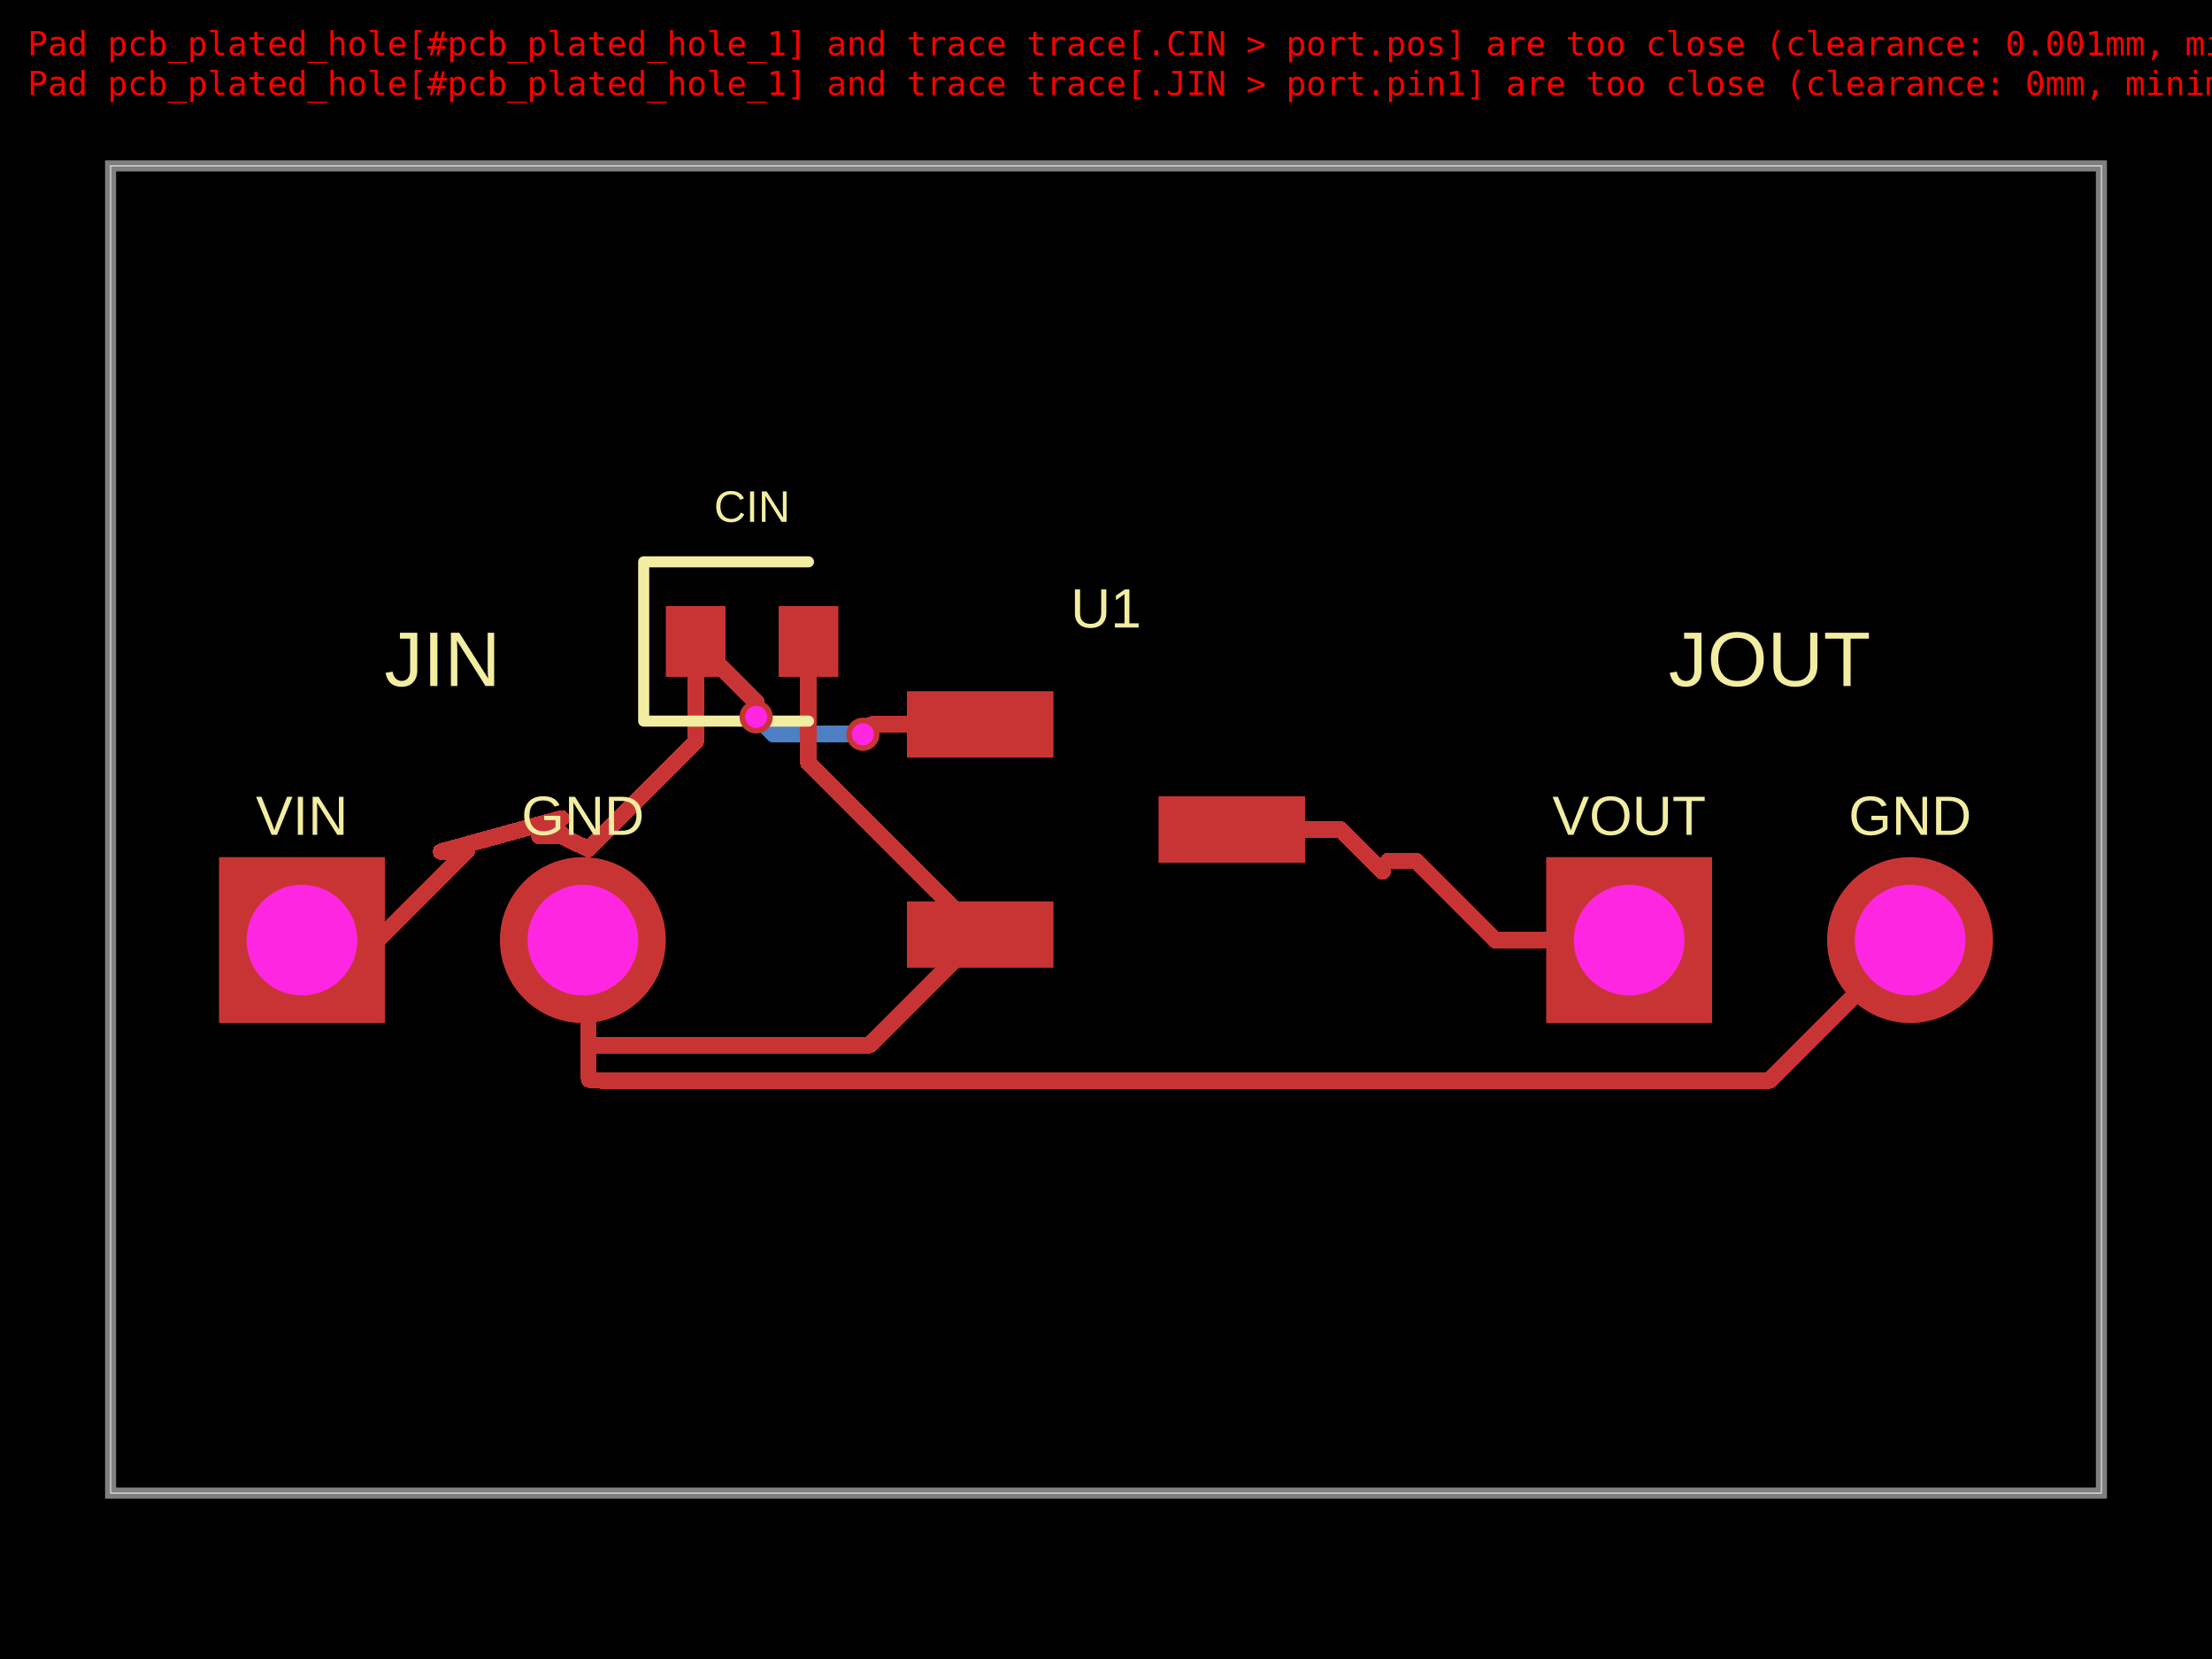
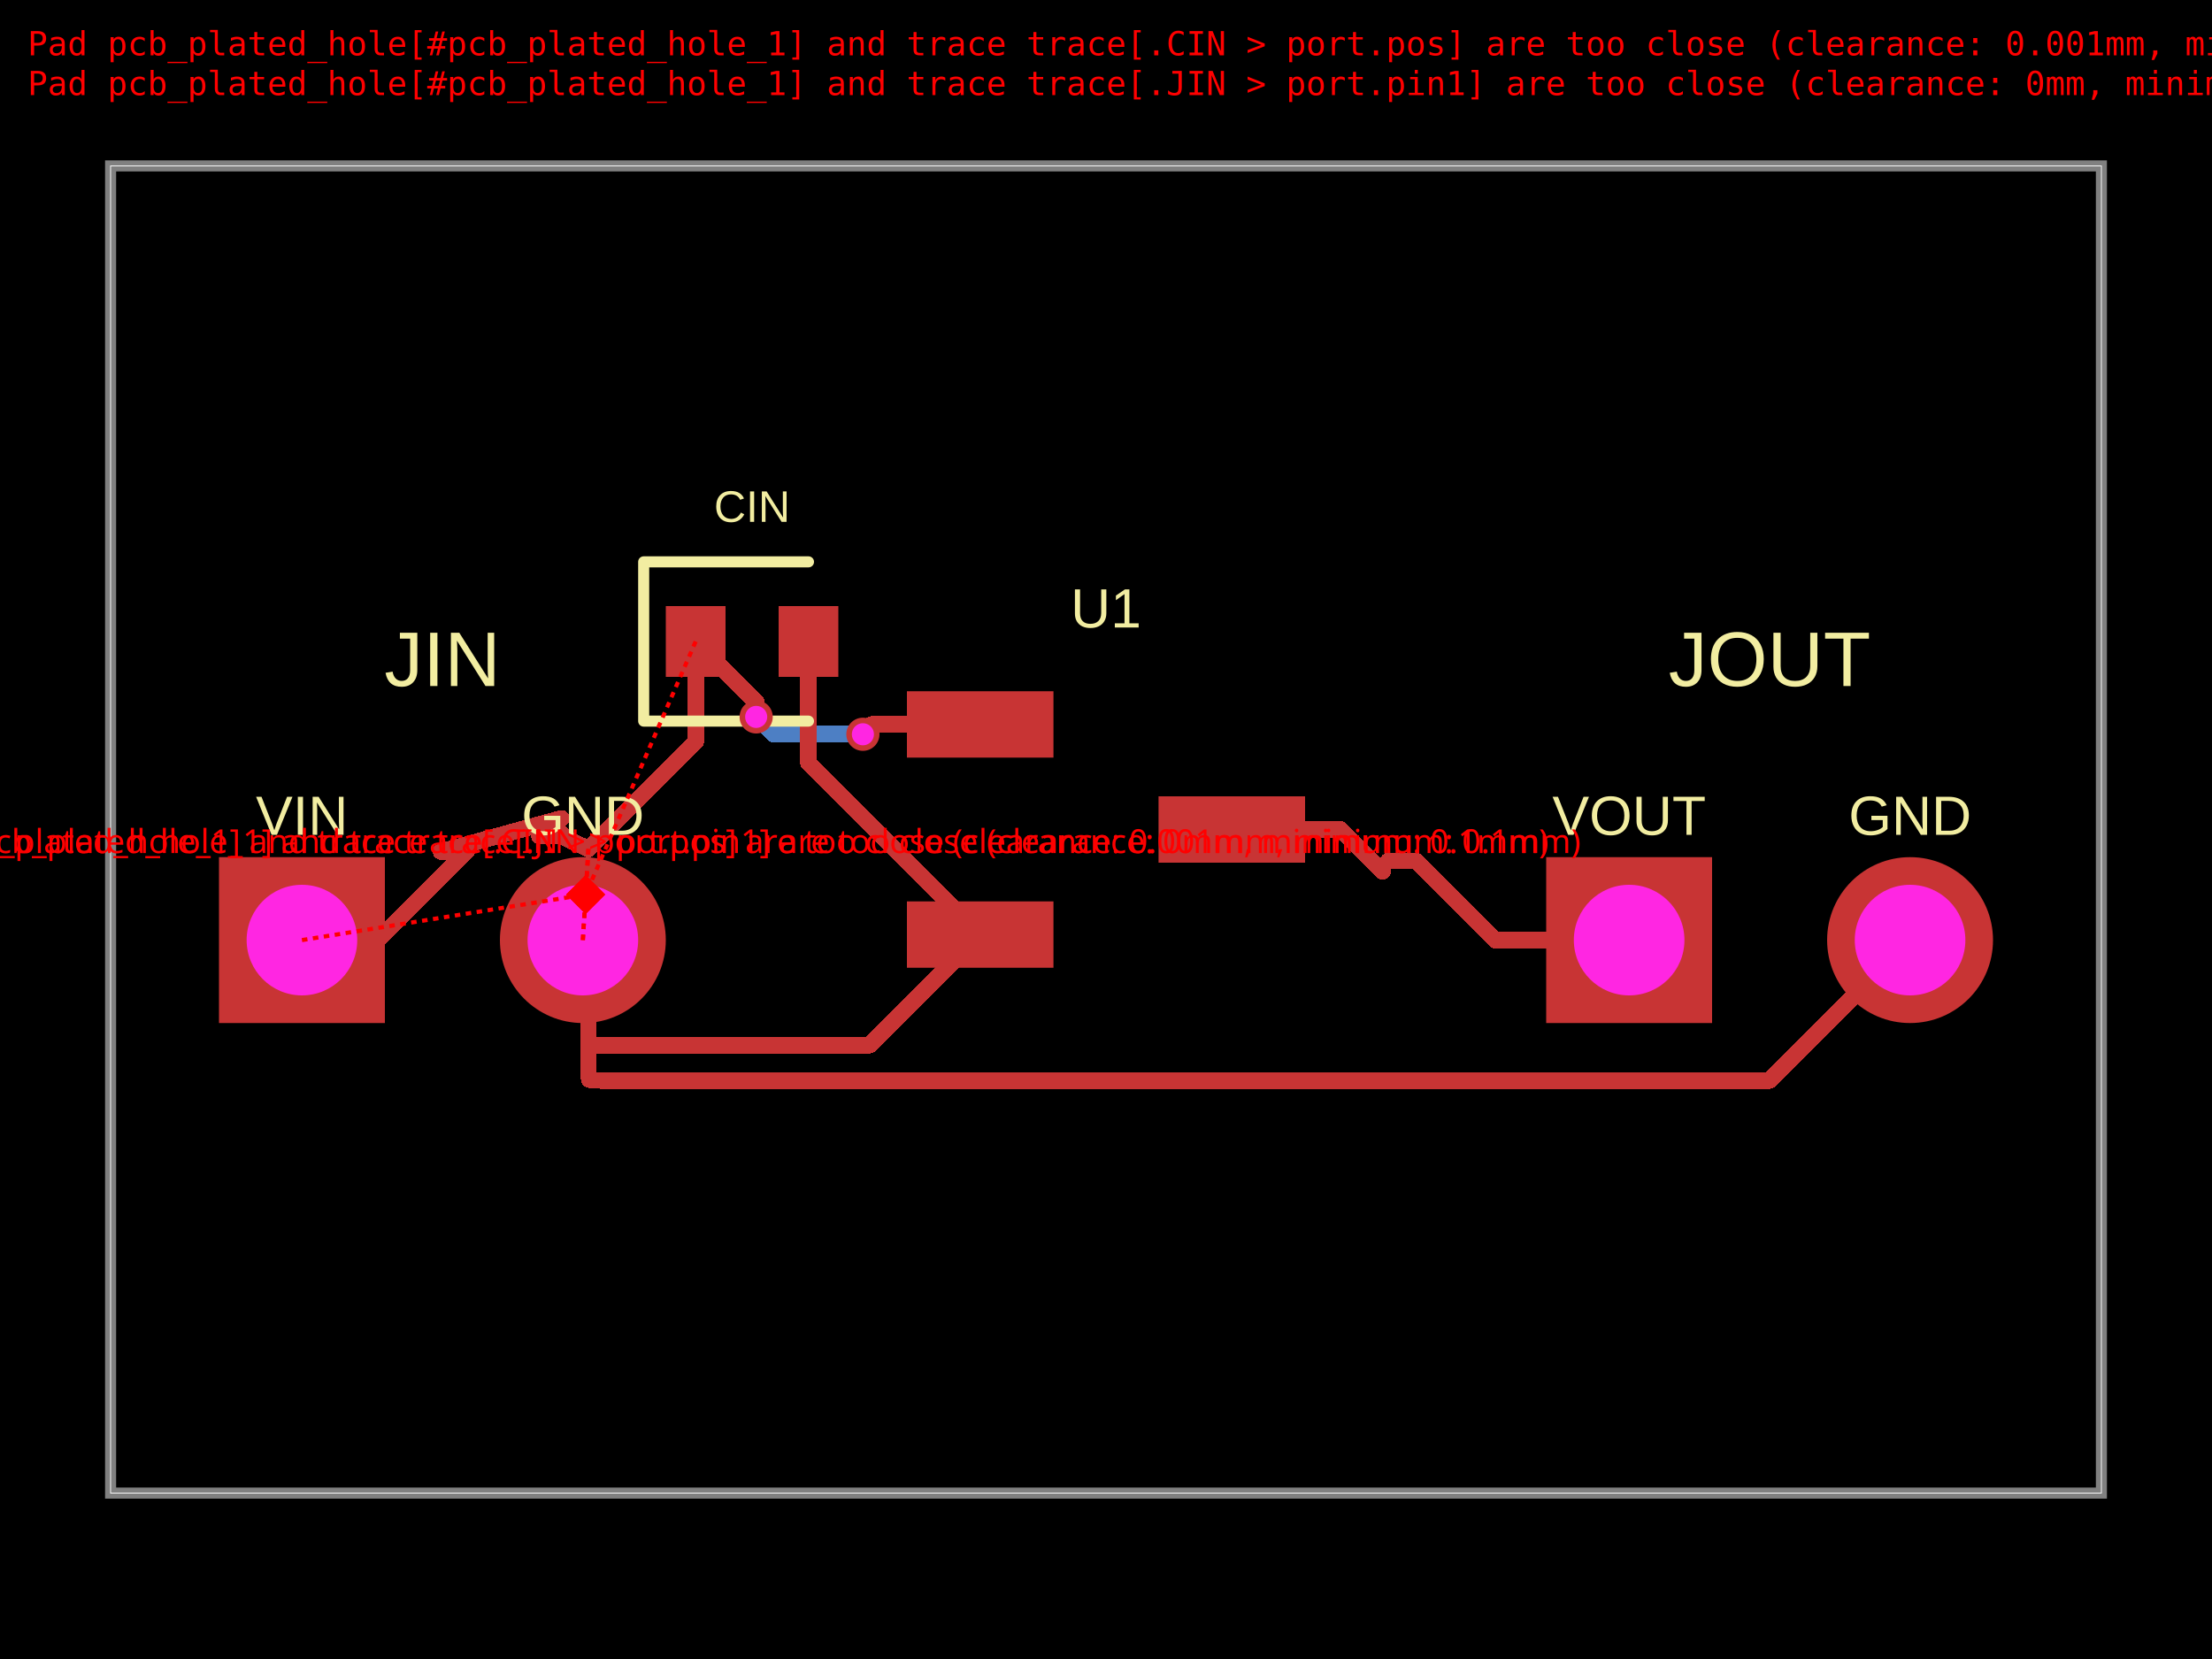
<svg xmlns="http://www.w3.org/2000/svg" width="800" height="600" data-software-used-string="@tscircuit/core@0.0.1287">
  <style />
  <rect class="boundary" x="0" y="0" fill="#000" width="800" height="600" data-type="pcb_background" data-pcb-layer="global" />
  <rect class="pcb-boundary" fill="none" stroke="#fff" stroke-width="0.3" x="40" y="60" width="720" height="480" data-type="pcb_boundary" data-pcb-layer="global" />
  <path class="pcb-board" d="M 40 540 L 760 540 L 760 60 L 40 60 Z" fill="none" stroke="rgba(255, 255, 255, 0.5)" stroke-width="4" data-type="pcb_board" data-pcb-layer="board" />
  <path class="pcb-trace" stroke="rgb(77, 127, 196)" fill="none" d="M 312.08 265.56 L 279.76 265.56" stroke-width="6" stroke-linecap="round" stroke-linejoin="round" shape-rendering="crispEdges" data-type="pcb_trace" data-pcb-layer="bottom" />
  <path class="pcb-trace" stroke="rgb(77, 127, 196)" fill="none" d="M 279.76 265.56 L 274.385 260.185" stroke-width="6" stroke-linecap="round" stroke-linejoin="round" shape-rendering="crispEdges" data-type="pcb_trace" data-pcb-layer="bottom" />
  <path class="pcb-trace" stroke="rgb(77, 127, 196)" fill="none" d="M 274.385 260.185 L 273.48 259.28" stroke-width="6" stroke-linecap="round" stroke-linejoin="round" shape-rendering="crispEdges" data-type="pcb_trace" data-pcb-layer="bottom" />
-   <rect class="pcb-pad" fill="rgb(200, 52, 52)" x="328" y="250" width="53" height="24" data-type="pcb_smtpad" data-pcb-layer="top" />
-   <rect class="pcb-pad" fill="rgb(200, 52, 52)" x="328" y="326" width="53" height="24" data-type="pcb_smtpad" data-pcb-layer="top" />
-   <rect class="pcb-pad" fill="rgb(200, 52, 52)" x="419" y="288" width="53" height="24" data-type="pcb_smtpad" data-pcb-layer="top" />
-   <rect class="pcb-pad" fill="rgb(200, 52, 52)" x="240.8" y="219.2" width="21.6" height="25.6" data-type="pcb_smtpad" data-pcb-layer="top" />
-   <rect class="pcb-pad" fill="rgb(200, 52, 52)" x="281.6" y="219.2" width="21.6" height="25.6" data-type="pcb_smtpad" data-pcb-layer="top" />
+   <rect class="pcb-pad" fill="rgb(200, 52, 52)" x="328" y="250" width="53" height="24" data-type="pcb_smtpad" data-pcb-layer="top" data-pad-name="U1.VIN" />
+   <rect class="pcb-pad" fill="rgb(200, 52, 52)" x="328" y="326" width="53" height="24" data-type="pcb_smtpad" data-pcb-layer="top" data-pad-name="U1.GND" />
+   <rect class="pcb-pad" fill="rgb(200, 52, 52)" x="419" y="288" width="53" height="24" data-type="pcb_smtpad" data-pcb-layer="top" data-pad-name="U1.VOUT" />
+   <rect class="pcb-pad" fill="rgb(200, 52, 52)" x="240.8" y="219.2" width="21.6" height="25.6" data-type="pcb_smtpad" data-pcb-layer="top" data-pad-name="CIN.pin1" />
+   <rect class="pcb-pad" fill="rgb(200, 52, 52)" x="281.6" y="219.2" width="21.6" height="25.6" data-type="pcb_smtpad" data-pcb-layer="top" data-pad-name="CIN.pin2" />
  <path class="pcb-trace" stroke="rgb(200, 52, 52)" fill="none" d="M 445.5 300 L 484.83 300" stroke-width="6" stroke-linecap="round" stroke-linejoin="round" shape-rendering="crispEdges" data-type="pcb_trace" data-pcb-layer="top" />
  <path class="pcb-trace" stroke="rgb(200, 52, 52)" fill="none" d="M 484.83 300 L 500 315.17" stroke-width="6" stroke-linecap="round" stroke-linejoin="round" shape-rendering="crispEdges" data-type="pcb_trace" data-pcb-layer="top" />
  <path class="pcb-trace" stroke="rgb(200, 52, 52)" fill="none" d="M 292.4 232 L 292.4 275.88" stroke-width="6" stroke-linecap="round" stroke-linejoin="round" shape-rendering="crispEdges" data-type="pcb_trace" data-pcb-layer="top" />
  <path class="pcb-trace" stroke="rgb(200, 52, 52)" fill="none" d="M 292.4 275.88 L 354.52 338" stroke-width="6" stroke-linecap="round" stroke-linejoin="round" shape-rendering="crispEdges" data-type="pcb_trace" data-pcb-layer="top" />
  <path class="pcb-trace" stroke="rgb(200, 52, 52)" fill="none" d="M 212.8 378 L 314.52 378" stroke-width="6" stroke-linecap="round" stroke-linejoin="round" shape-rendering="crispEdges" data-type="pcb_trace" data-pcb-layer="top" />
  <path class="pcb-trace" stroke="rgb(200, 52, 52)" fill="none" d="M 314.52 378 L 354.52 338" stroke-width="6" stroke-linecap="round" stroke-linejoin="round" shape-rendering="crispEdges" data-type="pcb_trace" data-pcb-layer="top" />
  <path class="pcb-trace" stroke="rgb(200, 52, 52)" fill="none" d="M 251.6 232 L 251.6 268.24" stroke-width="6" stroke-linecap="round" stroke-linejoin="round" shape-rendering="crispEdges" data-type="pcb_trace" data-pcb-layer="top" />
  <path class="pcb-trace" stroke="rgb(200, 52, 52)" fill="none" d="M 251.6 268.24 L 212.8 307.04" stroke-width="6" stroke-linecap="round" stroke-linejoin="round" shape-rendering="crispEdges" data-type="pcb_trace" data-pcb-layer="top" />
  <path class="pcb-trace" stroke="rgb(200, 52, 52)" fill="none" d="M 354.5 262 L 315.322 262" stroke-width="6" stroke-linecap="round" stroke-linejoin="round" shape-rendering="crispEdges" data-type="pcb_trace" data-pcb-layer="top" />
  <path class="pcb-trace" stroke="rgb(200, 52, 52)" fill="none" d="M 315.322 262 L 314.743 262.579" stroke-width="6" stroke-linecap="round" stroke-linejoin="round" shape-rendering="crispEdges" data-type="pcb_trace" data-pcb-layer="top" />
  <path class="pcb-trace" stroke="rgb(200, 52, 52)" fill="none" d="M 314.743 262.579 L 314.743 262.897" stroke-width="6" stroke-linecap="round" stroke-linejoin="round" shape-rendering="crispEdges" data-type="pcb_trace" data-pcb-layer="top" />
  <path class="pcb-trace" stroke="rgb(200, 52, 52)" fill="none" d="M 314.743 262.897 L 312.08 265.56" stroke-width="6" stroke-linecap="round" stroke-linejoin="round" shape-rendering="crispEdges" data-type="pcb_trace" data-pcb-layer="top" />
  <path class="pcb-trace" stroke="rgb(200, 52, 52)" fill="none" d="M 273.48 259.28 L 273.48 253.88" stroke-width="6" stroke-linecap="round" stroke-linejoin="round" shape-rendering="crispEdges" data-type="pcb_trace" data-pcb-layer="top" />
  <path class="pcb-trace" stroke="rgb(200, 52, 52)" fill="none" d="M 273.48 253.88 L 251.6 232" stroke-width="6" stroke-linecap="round" stroke-linejoin="round" shape-rendering="crispEdges" data-type="pcb_trace" data-pcb-layer="top" />
  <path class="pcb-trace" stroke="rgb(200, 52, 52)" fill="none" d="M 589.2 340 L 540.756 340" stroke-width="6" stroke-linecap="round" stroke-linejoin="round" shape-rendering="crispEdges" data-type="pcb_trace" data-pcb-layer="top" />
  <path class="pcb-trace" stroke="rgb(200, 52, 52)" fill="none" d="M 540.756 340 L 512.116 311.36" stroke-width="6" stroke-linecap="round" stroke-linejoin="round" shape-rendering="crispEdges" data-type="pcb_trace" data-pcb-layer="top" />
  <path class="pcb-trace" stroke="rgb(200, 52, 52)" fill="none" d="M 512.116 311.36 L 502.121 311.36" stroke-width="6" stroke-linecap="round" stroke-linejoin="round" shape-rendering="crispEdges" data-type="pcb_trace" data-pcb-layer="top" />
  <path class="pcb-trace" stroke="rgb(200, 52, 52)" fill="none" d="M 210.8 340 L 210.8 360" stroke-width="6" stroke-linecap="round" stroke-linejoin="round" shape-rendering="crispEdges" data-type="pcb_trace" data-pcb-layer="top" />
  <path class="pcb-trace" stroke="rgb(200, 52, 52)" fill="none" d="M 210.8 360 L 208.832 362" stroke-width="6" stroke-linecap="round" stroke-linejoin="round" shape-rendering="crispEdges" data-type="pcb_trace" data-pcb-layer="top" />
  <path class="pcb-trace" stroke="rgb(200, 52, 52)" fill="none" d="M 208.832 362 L 212.8 367.4" stroke-width="6" stroke-linecap="round" stroke-linejoin="round" shape-rendering="crispEdges" data-type="pcb_trace" data-pcb-layer="top" />
  <path class="pcb-trace" stroke="rgb(200, 52, 52)" fill="none" d="M 212.8 367.4 L 212.8 378" stroke-width="6" stroke-linecap="round" stroke-linejoin="round" shape-rendering="crispEdges" data-type="pcb_trace" data-pcb-layer="top" />
  <path class="pcb-trace" stroke="rgb(200, 52, 52)" fill="none" d="M 690.8 340 L 640 390.8" stroke-width="6" stroke-linecap="round" stroke-linejoin="round" shape-rendering="crispEdges" data-type="pcb_trace" data-pcb-layer="top" />
  <path class="pcb-trace" stroke="rgb(200, 52, 52)" fill="none" d="M 640 390.8 L 220.462 390.8" stroke-width="6" stroke-linecap="round" stroke-linejoin="round" shape-rendering="crispEdges" data-type="pcb_trace" data-pcb-layer="top" />
  <path class="pcb-trace" stroke="rgb(200, 52, 52)" fill="none" d="M 220.462 390.8 L 219 390.8" stroke-width="6" stroke-linecap="round" stroke-linejoin="round" shape-rendering="crispEdges" data-type="pcb_trace" data-pcb-layer="top" />
  <path class="pcb-trace" stroke="rgb(200, 52, 52)" fill="none" d="M 219 390.8 L 218 390.8" stroke-width="6" stroke-linecap="round" stroke-linejoin="round" shape-rendering="crispEdges" data-type="pcb_trace" data-pcb-layer="top" />
  <path class="pcb-trace" stroke="rgb(200, 52, 52)" fill="none" d="M 218 390.8 L 217 390.76" stroke-width="6" stroke-linecap="round" stroke-linejoin="round" shape-rendering="crispEdges" data-type="pcb_trace" data-pcb-layer="top" />
  <path class="pcb-trace" stroke="rgb(200, 52, 52)" fill="none" d="M 217 390.76 L 216 390.76" stroke-width="6" stroke-linecap="round" stroke-linejoin="round" shape-rendering="crispEdges" data-type="pcb_trace" data-pcb-layer="top" />
  <path class="pcb-trace" stroke="rgb(200, 52, 52)" fill="none" d="M 216 390.76 L 215.04 390.76" stroke-width="6" stroke-linecap="round" stroke-linejoin="round" shape-rendering="crispEdges" data-type="pcb_trace" data-pcb-layer="top" />
  <path class="pcb-trace" stroke="rgb(200, 52, 52)" fill="none" d="M 215.04 390.76 L 214.08 390.68" stroke-width="6" stroke-linecap="round" stroke-linejoin="round" shape-rendering="crispEdges" data-type="pcb_trace" data-pcb-layer="top" />
  <path class="pcb-trace" stroke="rgb(200, 52, 52)" fill="none" d="M 214.08 390.68 L 213.16 390.44" stroke-width="6" stroke-linecap="round" stroke-linejoin="round" shape-rendering="crispEdges" data-type="pcb_trace" data-pcb-layer="top" />
  <path class="pcb-trace" stroke="rgb(200, 52, 52)" fill="none" d="M 213.16 390.44 L 212.8 388.6" stroke-width="6" stroke-linecap="round" stroke-linejoin="round" shape-rendering="crispEdges" data-type="pcb_trace" data-pcb-layer="top" />
  <path class="pcb-trace" stroke="rgb(200, 52, 52)" fill="none" d="M 212.8 388.6 L 212.8 378" stroke-width="6" stroke-linecap="round" stroke-linejoin="round" shape-rendering="crispEdges" data-type="pcb_trace" data-pcb-layer="top" />
  <path class="pcb-trace" stroke="rgb(200, 52, 52)" fill="none" d="M 109.2 340 L 136.636 340" stroke-width="6" stroke-linecap="round" stroke-linejoin="round" shape-rendering="crispEdges" data-type="pcb_trace" data-pcb-layer="top" />
  <path class="pcb-trace" stroke="rgb(200, 52, 52)" fill="none" d="M 136.636 340 L 168.85 307.786" stroke-width="6" stroke-linecap="round" stroke-linejoin="round" shape-rendering="crispEdges" data-type="pcb_trace" data-pcb-layer="top" />
  <path class="pcb-trace" stroke="rgb(200, 52, 52)" fill="none" d="M 168.85 307.786 L 159.486 308" stroke-width="6" stroke-linecap="round" stroke-linejoin="round" shape-rendering="crispEdges" data-type="pcb_trace" data-pcb-layer="top" />
  <path class="pcb-trace" stroke="rgb(200, 52, 52)" fill="none" d="M 159.486 308 L 203.063 295.97" stroke-width="6" stroke-linecap="round" stroke-linejoin="round" shape-rendering="crispEdges" data-type="pcb_trace" data-pcb-layer="top" />
  <path class="pcb-trace" stroke="rgb(200, 52, 52)" fill="none" d="M 203.063 295.97 L 197.946 300.506" stroke-width="6" stroke-linecap="round" stroke-linejoin="round" shape-rendering="crispEdges" data-type="pcb_trace" data-pcb-layer="top" />
  <path class="pcb-trace" stroke="rgb(200, 52, 52)" fill="none" d="M 197.946 300.506 L 197.145 300.506" stroke-width="6" stroke-linecap="round" stroke-linejoin="round" shape-rendering="crispEdges" data-type="pcb_trace" data-pcb-layer="top" />
  <path class="pcb-trace" stroke="rgb(200, 52, 52)" fill="none" d="M 197.145 300.506 L 195.104 302.4" stroke-width="6" stroke-linecap="round" stroke-linejoin="round" shape-rendering="crispEdges" data-type="pcb_trace" data-pcb-layer="top" />
  <path class="pcb-trace" stroke="rgb(200, 52, 52)" fill="none" d="M 195.104 302.4 L 202.424 302.4" stroke-width="6" stroke-linecap="round" stroke-linejoin="round" shape-rendering="crispEdges" data-type="pcb_trace" data-pcb-layer="top" />
  <path class="pcb-trace" stroke="rgb(200, 52, 52)" fill="none" d="M 202.424 302.4 L 203.079 301.588" stroke-width="6" stroke-linecap="round" stroke-linejoin="round" shape-rendering="crispEdges" data-type="pcb_trace" data-pcb-layer="top" />
  <path class="pcb-trace" stroke="rgb(200, 52, 52)" fill="none" d="M 203.079 301.588 L 203.079 302.4" stroke-width="6" stroke-linecap="round" stroke-linejoin="round" shape-rendering="crispEdges" data-type="pcb_trace" data-pcb-layer="top" />
  <path class="pcb-trace" stroke="rgb(200, 52, 52)" fill="none" d="M 203.079 302.4 L 212.8 307.057" stroke-width="6" stroke-linecap="round" stroke-linejoin="round" shape-rendering="crispEdges" data-type="pcb_trace" data-pcb-layer="top" />
  <text x="0" y="0" dx="0" dy="0" fill="#f2eda1" font-family="Arial, sans-serif" font-size="20" text-anchor="middle" dominant-baseline="central" transform="matrix(1,0,0,1,400,220)" class="pcb-silkscreen-text pcb-silkscreen-top" data-pcb-silkscreen-text-id="pcb_silkscreen_text_0" stroke="none" data-type="pcb_silkscreen_text" data-pcb-layer="top">U1</text>
  <path class="pcb-silkscreen pcb-silkscreen-top" d="M 292.4 203.2 L 232.8 203.2 L 232.8 260.8 L 292.4 260.8" fill="none" stroke="#f2eda1" stroke-width="4" stroke-linecap="round" stroke-linejoin="round" data-pcb-component-id="pcb_component_1" data-pcb-silkscreen-path-id="pcb_silkscreen_path_0" data-type="pcb_silkscreen_path" data-pcb-layer="top" />
  <text x="0" y="0" dx="0" dy="0" fill="#f2eda1" font-family="Arial, sans-serif" font-size="16" text-anchor="middle" dominant-baseline="central" transform="matrix(1,0,0,1,272,183.2)" class="pcb-silkscreen-text pcb-silkscreen-top" data-pcb-silkscreen-text-id="pcb_silkscreen_text_1" stroke="none" data-type="pcb_silkscreen_text" data-pcb-layer="top">CIN</text>
  <text x="0" y="0" dx="0" dy="0" fill="#f2eda1" font-family="Arial, sans-serif" font-size="20" text-anchor="middle" dominant-baseline="central" transform="matrix(1,0,0,1,109.2,295)" class="pcb-silkscreen-text pcb-silkscreen-top" data-pcb-silkscreen-text-id="pcb_silkscreen_text_2" stroke="none" data-type="pcb_silkscreen_text" data-pcb-layer="top">VIN</text>
  <text x="0" y="0" dx="0" dy="0" fill="#f2eda1" font-family="Arial, sans-serif" font-size="20" text-anchor="middle" dominant-baseline="central" transform="matrix(1,0,0,1,210.8,295)" class="pcb-silkscreen-text pcb-silkscreen-top" data-pcb-silkscreen-text-id="pcb_silkscreen_text_3" stroke="none" data-type="pcb_silkscreen_text" data-pcb-layer="top">GND</text>
  <text x="0" y="0" dx="0" dy="0" fill="#f2eda1" font-family="Arial, sans-serif" font-size="28" text-anchor="middle" dominant-baseline="central" transform="matrix(1,0,0,1,160,238.4)" class="pcb-silkscreen-text pcb-silkscreen-top" data-pcb-silkscreen-text-id="pcb_silkscreen_text_4" stroke="none" data-type="pcb_silkscreen_text" data-pcb-layer="top">JIN</text>
  <text x="0" y="0" dx="0" dy="0" fill="#f2eda1" font-family="Arial, sans-serif" font-size="20" text-anchor="middle" dominant-baseline="central" transform="matrix(1,0,0,1,589.2,295)" class="pcb-silkscreen-text pcb-silkscreen-top" data-pcb-silkscreen-text-id="pcb_silkscreen_text_5" stroke="none" data-type="pcb_silkscreen_text" data-pcb-layer="top">VOUT</text>
  <text x="0" y="0" dx="0" dy="0" fill="#f2eda1" font-family="Arial, sans-serif" font-size="20" text-anchor="middle" dominant-baseline="central" transform="matrix(1,0,0,1,690.8,295)" class="pcb-silkscreen-text pcb-silkscreen-top" data-pcb-silkscreen-text-id="pcb_silkscreen_text_6" stroke="none" data-type="pcb_silkscreen_text" data-pcb-layer="top">GND</text>
  <text x="0" y="0" dx="0" dy="0" fill="#f2eda1" font-family="Arial, sans-serif" font-size="28" text-anchor="middle" dominant-baseline="central" transform="matrix(1,0,0,1,640,238.4)" class="pcb-silkscreen-text pcb-silkscreen-top" data-pcb-silkscreen-text-id="pcb_silkscreen_text_7" stroke="none" data-type="pcb_silkscreen_text" data-pcb-layer="top">JOUT</text>
-   <g data-type="pcb_plated_hole" data-pcb-layer="through">
+   <g data-type="pcb_plated_hole" data-pcb-layer="through" data-pad-name="JIN.VIN">
    <rect class="pcb-hole-outer-pad" fill="rgb(200, 52, 52)" x="79.2" y="310" width="60" height="60" data-type="pcb_plated_hole" data-pcb-layer="top" />
    <circle class="pcb-hole-inner" fill="#FF26E2" cx="109.2" cy="340" r="20" data-type="pcb_plated_hole_drill" data-pcb-layer="drill" />
  </g>
-   <g data-type="pcb_plated_hole" data-pcb-layer="through">
+   <g data-type="pcb_plated_hole" data-pcb-layer="through" data-pad-name="JIN.GND">
    <circle class="pcb-hole-outer" fill="rgb(200, 52, 52)" cx="210.8" cy="340" r="30" data-type="pcb_plated_hole" data-pcb-layer="top" />
    <circle class="pcb-hole-inner" fill="#FF26E2" cx="210.8" cy="340" r="20" data-type="pcb_plated_hole_drill" data-pcb-layer="drill" />
  </g>
-   <g data-type="pcb_plated_hole" data-pcb-layer="through">
+   <g data-type="pcb_plated_hole" data-pcb-layer="through" data-pad-name="JOUT.VOUT">
    <rect class="pcb-hole-outer-pad" fill="rgb(200, 52, 52)" x="559.2" y="310" width="60" height="60" data-type="pcb_plated_hole" data-pcb-layer="top" />
    <circle class="pcb-hole-inner" fill="#FF26E2" cx="589.2" cy="340" r="20" data-type="pcb_plated_hole_drill" data-pcb-layer="drill" />
  </g>
-   <g data-type="pcb_plated_hole" data-pcb-layer="through">
+   <g data-type="pcb_plated_hole" data-pcb-layer="through" data-pad-name="JOUT.GND">
    <circle class="pcb-hole-outer" fill="rgb(200, 52, 52)" cx="690.8" cy="340" r="30" data-type="pcb_plated_hole" data-pcb-layer="top" />
    <circle class="pcb-hole-inner" fill="#FF26E2" cx="690.8" cy="340" r="20" data-type="pcb_plated_hole_drill" data-pcb-layer="drill" />
  </g>
  <g data-type="pcb_via" data-pcb-layer="through">
    <circle class="pcb-hole-outer" fill="rgb(200, 52, 52)" cx="312.08" cy="265.56" r="6" data-type="pcb_via" data-pcb-layer="top" />
    <circle class="pcb-hole-inner" fill="#FF26E2" cx="312.08" cy="265.56" r="4" data-type="pcb_via" data-pcb-layer="drill" />
  </g>
  <g data-type="pcb_via" data-pcb-layer="through">
    <circle class="pcb-hole-outer" fill="rgb(200, 52, 52)" cx="273.48" cy="259.28" r="6" data-type="pcb_via" data-pcb-layer="top" />
    <circle class="pcb-hole-inner" fill="#FF26E2" cx="273.48" cy="259.28" r="4" data-type="pcb_via" data-pcb-layer="drill" />
  </g>
+   <line x1="251.6" y1="232" x2="211.8" y2="323.52" stroke="red" stroke-width="1.5" stroke-dasharray="2,2" data-error-reference="trace-start" data-type="pcb_pad_trace_clearance_error" data-pcb-layer="overlay" />
+   <line x1="212.8" y1="307.04" x2="211.8" y2="323.52" stroke="red" stroke-width="1.5" stroke-dasharray="2,2" data-error-reference="trace-end" data-type="pcb_pad_trace_clearance_error" data-pcb-layer="overlay" />
+   <line x1="210.8" y1="340" x2="211.8" y2="323.52" stroke="red" stroke-width="1.5" stroke-dasharray="2,2" data-error-reference="obstacle" data-type="pcb_pad_trace_clearance_error" data-pcb-layer="overlay" />
+   <rect x="206.8" y="318.52" width="10" height="10" fill="red" transform="rotate(45 211.8 323.52)" data-type="pcb_pad_trace_clearance_error" data-pcb-layer="overlay" />
+   <text x="211.8" y="308.52" fill="red" font-family="sans-serif" font-size="12" text-anchor="middle" data-type="pcb_pad_trace_clearance_error" data-pcb-layer="overlay">Pad pcb_plated_hole[#pcb_plated_hole_1] and trace trace[.CIN &gt; port.pos] are too close (clearance: 0.001mm, minimum: 0.1mm)</text>
+   <line x1="109.2" y1="340" x2="211.8" y2="323.529" stroke="red" stroke-width="1.5" stroke-dasharray="2,2" data-error-reference="trace-start" data-type="pcb_pad_trace_clearance_error" data-pcb-layer="overlay" />
+   <line x1="212.8" y1="307.057" x2="211.8" y2="323.529" stroke="red" stroke-width="1.5" stroke-dasharray="2,2" data-error-reference="trace-end" data-type="pcb_pad_trace_clearance_error" data-pcb-layer="overlay" />
+   <line x1="210.8" y1="340" x2="211.8" y2="323.529" stroke="red" stroke-width="1.5" stroke-dasharray="2,2" data-error-reference="obstacle" data-type="pcb_pad_trace_clearance_error" data-pcb-layer="overlay" />
+   <rect x="206.8" y="318.529" width="10" height="10" fill="red" transform="rotate(45 211.8 323.5287)" data-type="pcb_pad_trace_clearance_error" data-pcb-layer="overlay" />
+   <text x="211.8" y="308.529" fill="red" font-family="sans-serif" font-size="12" text-anchor="middle" data-type="pcb_pad_trace_clearance_error" data-pcb-layer="overlay">Pad pcb_plated_hole[#pcb_plated_hole_1] and trace trace[.JIN &gt; port.pin1] are too close (clearance: 0mm, minimum: 0.1mm)</text>
  <text x="10" y="20" fill="red" font-family="monospace" font-size="12px" data-type="pcb_error_text_overlay" data-layer="global">
    <tspan x="10" dy="0">Pad pcb_plated_hole[#pcb_plated_hole_1] and trace trace[.CIN &gt; port.pos] are too close (clearance: 0.001mm, minimum: 0.1mm)</tspan>
    <tspan x="10" dy="1.2em">Pad pcb_plated_hole[#pcb_plated_hole_1] and trace trace[.JIN &gt; port.pin1] are too close (clearance: 0mm, minimum: 0.1mm)</tspan>
  </text>
</svg>
